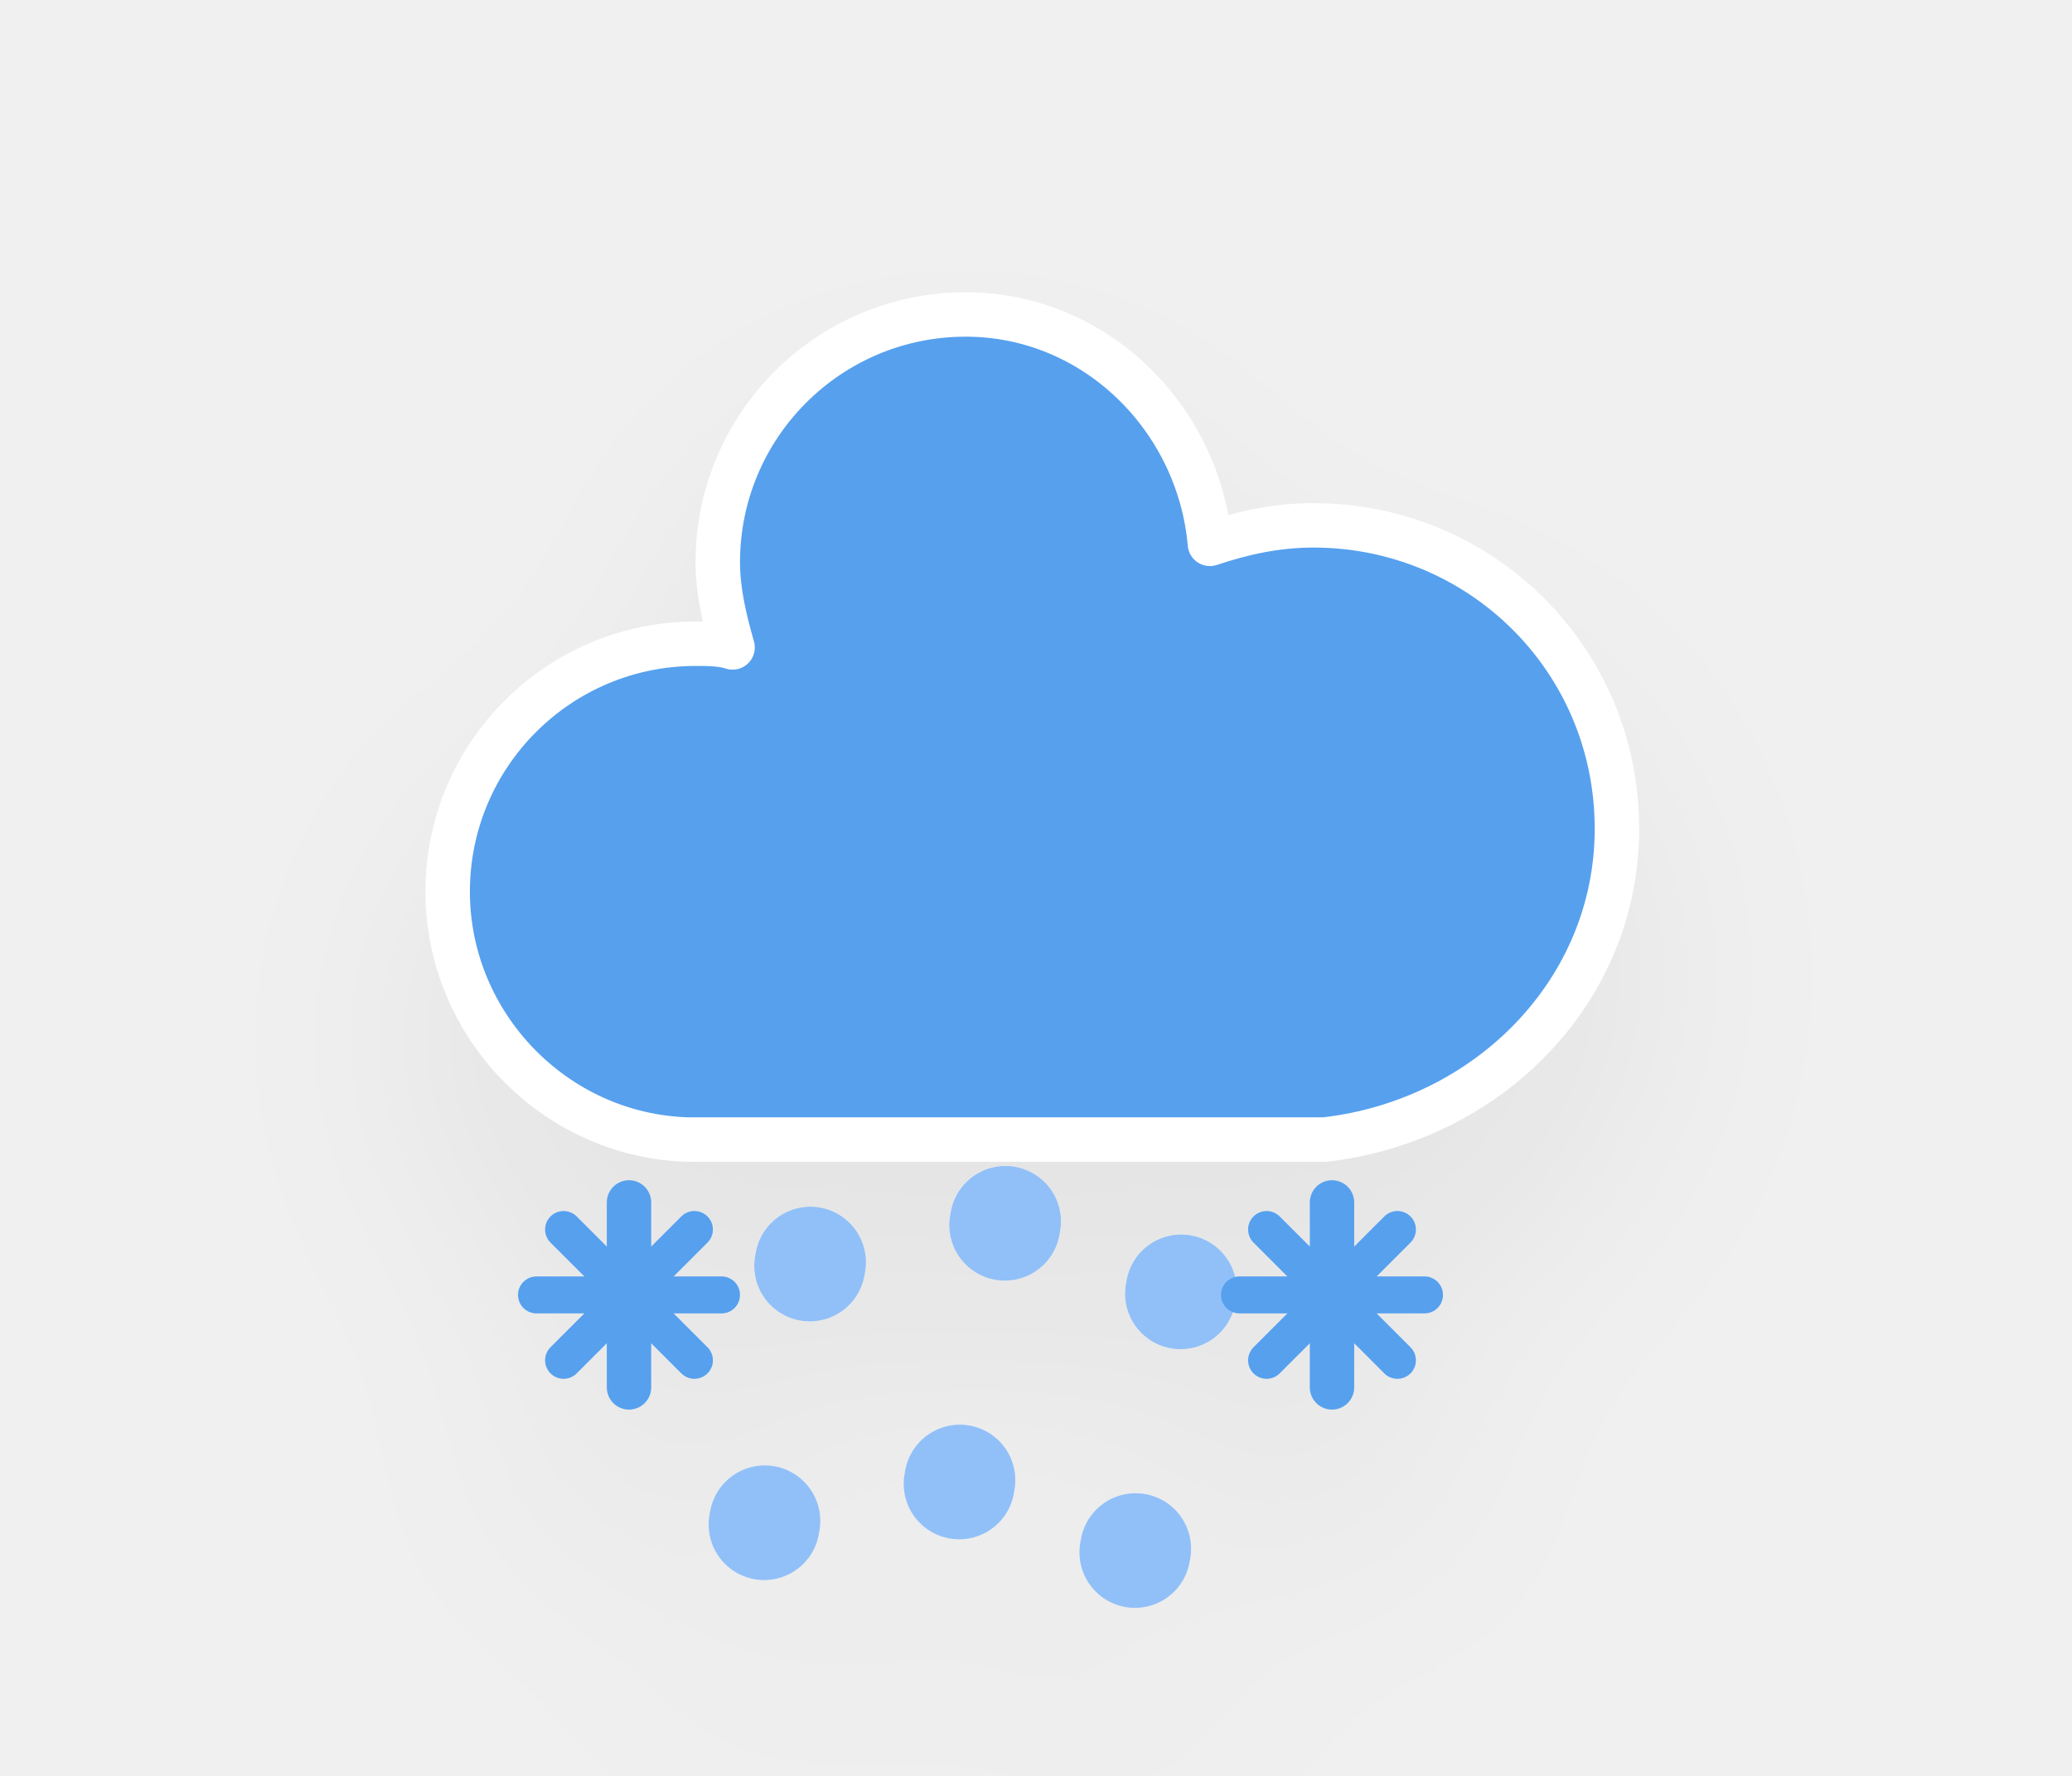
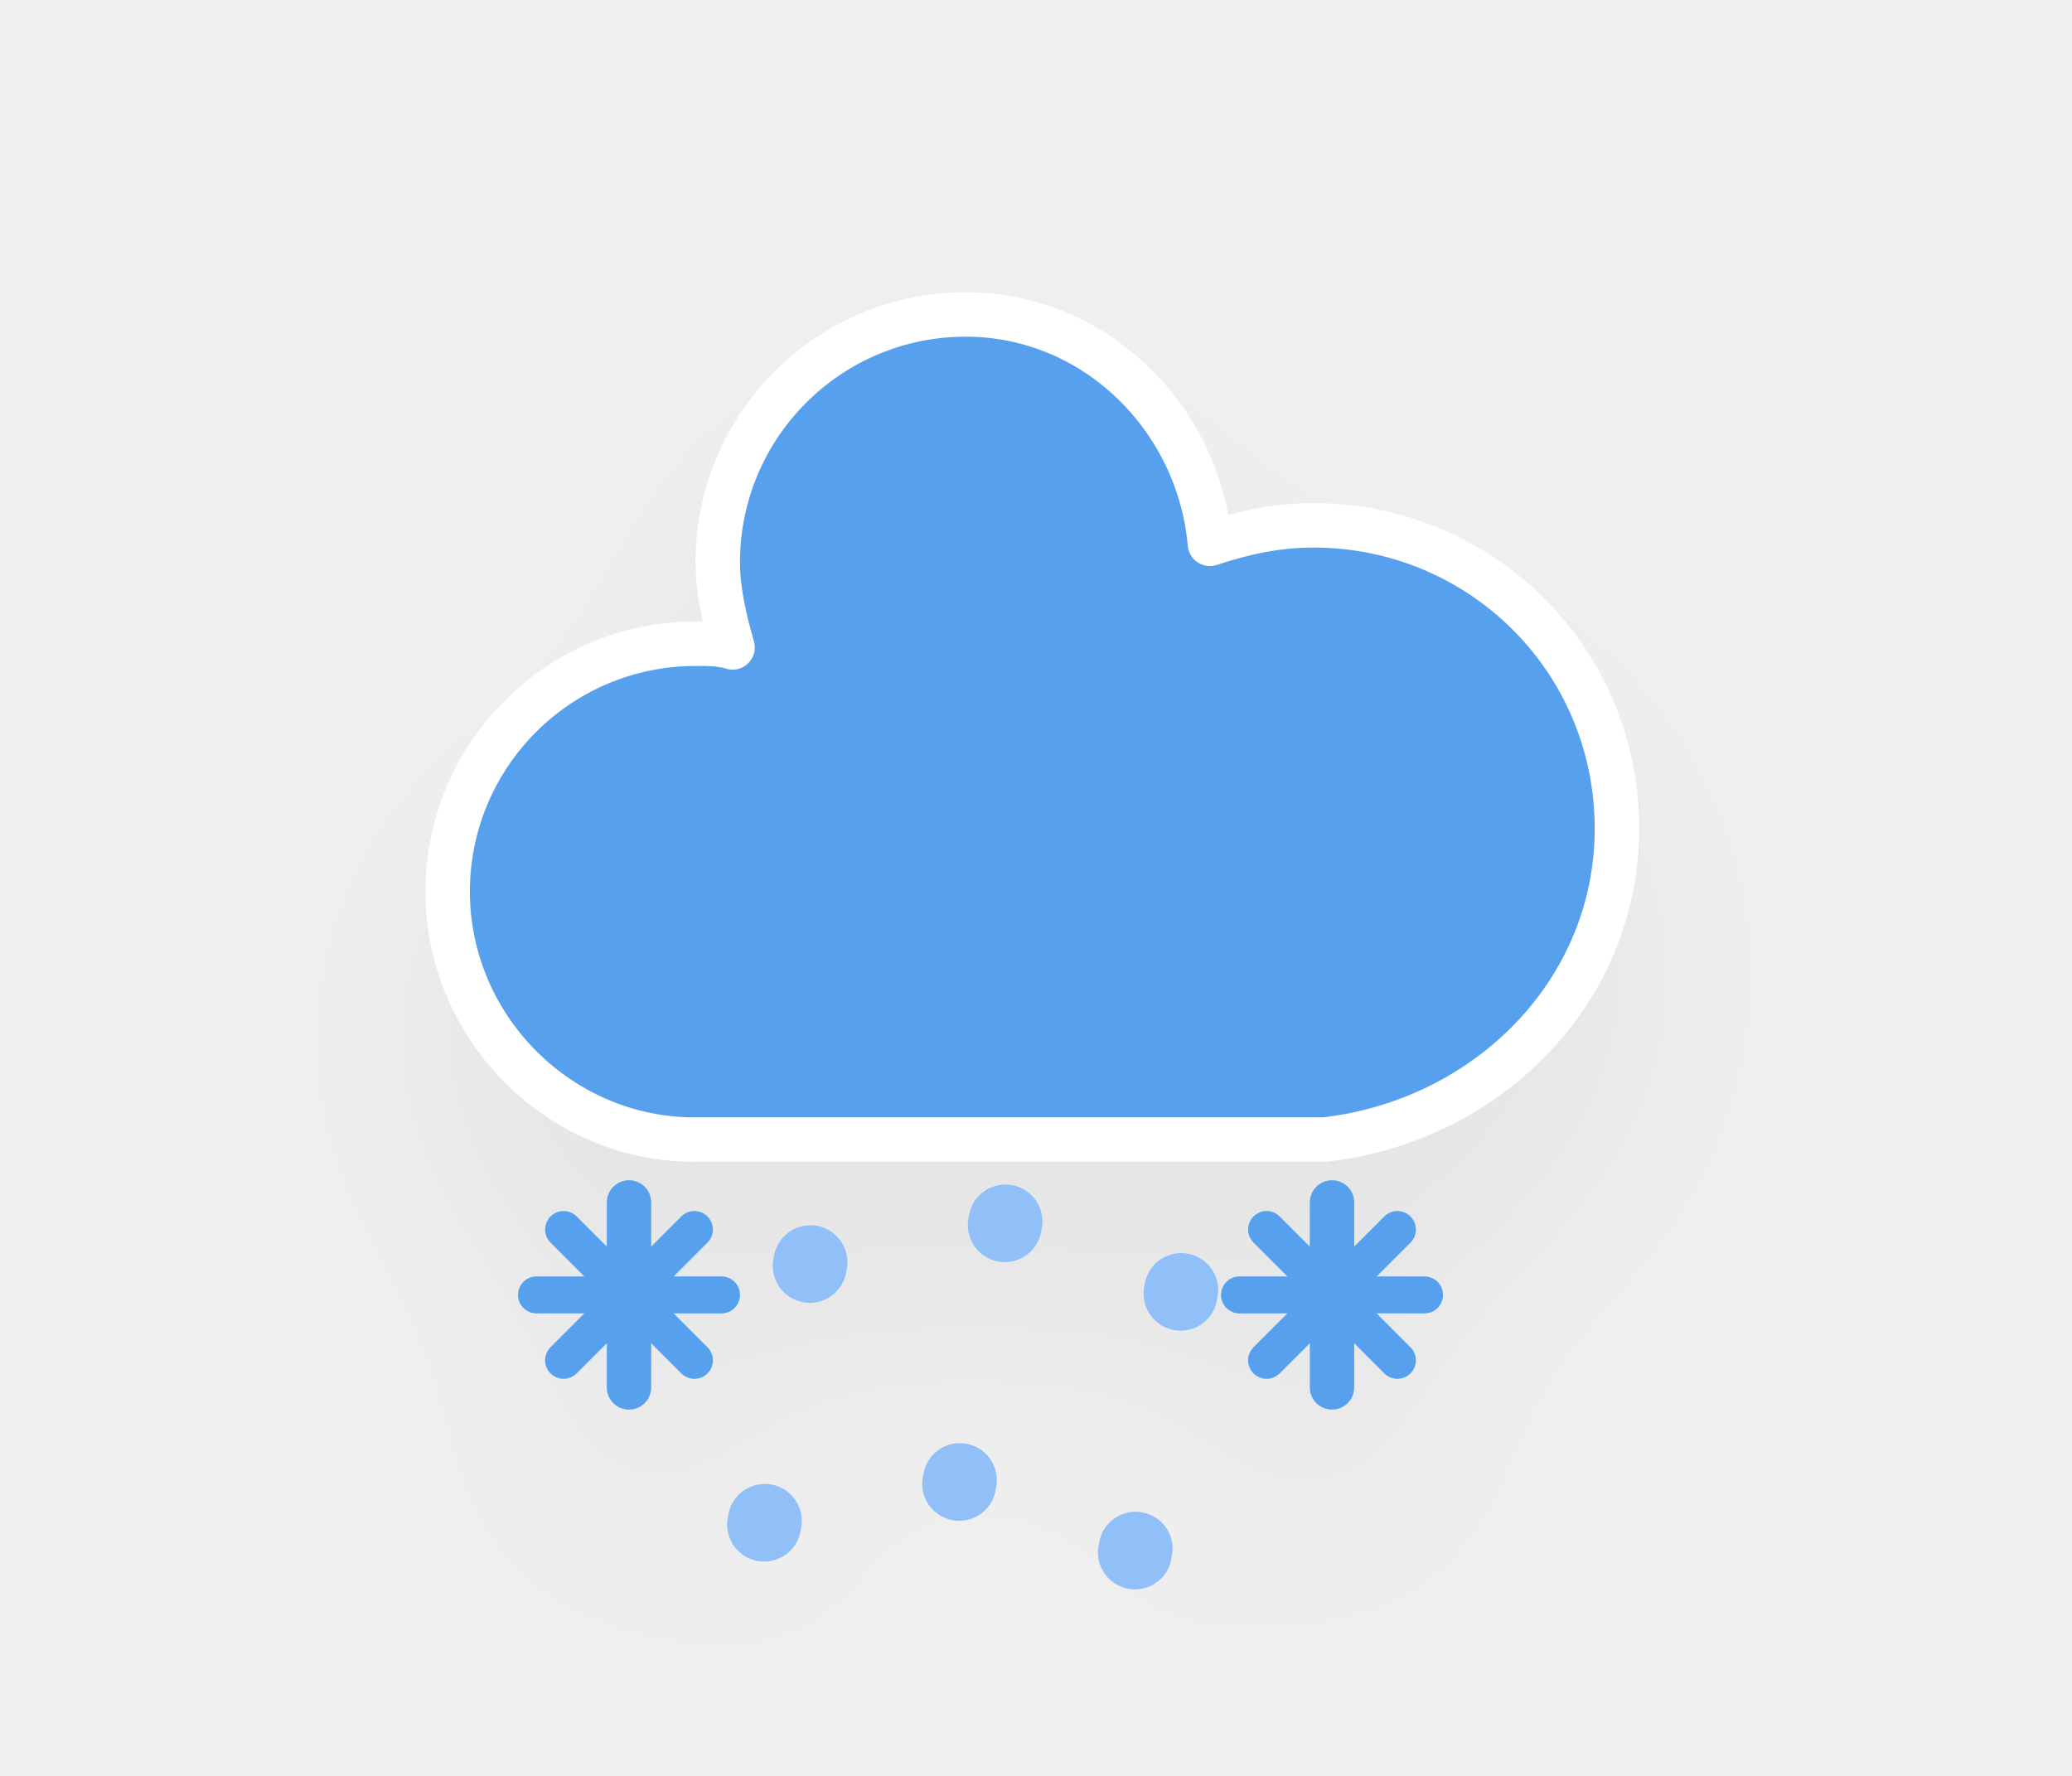
<svg xmlns="http://www.w3.org/2000/svg" width="56" height="48" version="1.1">
  <defs>
    <filter id="blur" x="-.247" y="-.228" width="1.494" height="1.576">
      <feGaussianBlur in="SourceAlpha" stdDeviation="3" />
      <feOffset dx="0" dy="4" result="offsetblur" />
      <feComponentTransfer>
        <feFuncA slope="0.05" type="linear" />
      </feComponentTransfer>
      <feMerge>
        <feMergeNode />
        <feMergeNode in="SourceGraphic" />
      </feMerge>
    </filter>
    <style type="text/css">
- /*
+       
+       /*
** RAIN
*/
- @keyframes am-weather-rain {
-   0% {
-     stroke-dashoffset: 0;
-   }
- 
-   100% {
-     stroke-dashoffset: -100;
-   }
- }
- 
- .am-weather-rain-1 {
-   -webkit-animation-name: am-weather-rain;
-      -moz-animation-name: am-weather-rain;
-       -ms-animation-name: am-weather-rain;
-           animation-name: am-weather-rain;
-   -webkit-animation-duration: 8s;
-      -moz-animation-duration: 8s;
-       -ms-animation-duration: 8s;
-           animation-duration: 8s;
-   -webkit-animation-timing-function: linear;
-      -moz-animation-timing-function: linear;
-       -ms-animation-timing-function: linear;
-           animation-timing-function: linear;
-   -webkit-animation-iteration-count: infinite;
-      -moz-animation-iteration-count: infinite;
-       -ms-animation-iteration-count: infinite;
-           animation-iteration-count: infinite;
- }
- 
- .am-weather-rain-2 {
-   -webkit-animation-name: am-weather-rain;
-      -moz-animation-name: am-weather-rain;
-       -ms-animation-name: am-weather-rain;
-           animation-name: am-weather-rain;
-   -webkit-animation-delay: 0.25s;
-      -moz-animation-delay: 0.25s;
-       -ms-animation-delay: 0.25s;
-           animation-delay: 0.25s;
-   -webkit-animation-duration: 8s;
-      -moz-animation-duration: 8s;
-       -ms-animation-duration: 8s;
-           animation-duration: 8s;
-   -webkit-animation-timing-function: linear;
-      -moz-animation-timing-function: linear;
-       -ms-animation-timing-function: linear;
-           animation-timing-function: linear;
-   -webkit-animation-iteration-count: infinite;
-      -moz-animation-iteration-count: infinite;
-       -ms-animation-iteration-count: infinite;
-           animation-iteration-count: infinite;
- }
- 
- /*
+       @keyframes am-weather-rain {
+         0% {
+           stroke-dashoffset: 0;
+         }
+ 
+         100% {
+           stroke-dashoffset: -100;
+         }
+       }
+ 
+       .am-weather-rain-1 {
+         -webkit-animation-name: am-weather-rain;
+         -moz-animation-name: am-weather-rain;
+         -ms-animation-name: am-weather-rain;
+         animation-name: am-weather-rain;
+         -webkit-animation-duration: 8s;
+         -moz-animation-duration: 8s;
+         -ms-animation-duration: 8s;
+         animation-duration: 8s;
+         -webkit-animation-timing-function: linear;
+         -moz-animation-timing-function: linear;
+         -ms-animation-timing-function: linear;
+         animation-timing-function: linear;
+         -webkit-animation-iteration-count: infinite;
+         -moz-animation-iteration-count: infinite;
+         -ms-animation-iteration-count: infinite;
+         animation-iteration-count: infinite;
+       }
+ 
+       .am-weather-rain-2 {
+         -webkit-animation-name: am-weather-rain;
+         -moz-animation-name: am-weather-rain;
+         -ms-animation-name: am-weather-rain;
+         animation-name: am-weather-rain;
+         -webkit-animation-delay: 0.25s;
+         -moz-animation-delay: 0.25s;
+         -ms-animation-delay: 0.25s;
+         animation-delay: 0.25s;
+         -webkit-animation-duration: 8s;
+         -moz-animation-duration: 8s;
+         -ms-animation-duration: 8s;
+         animation-duration: 8s;
+         -webkit-animation-timing-function: linear;
+         -moz-animation-timing-function: linear;
+         -ms-animation-timing-function: linear;
+         animation-timing-function: linear;
+         -webkit-animation-iteration-count: infinite;
+         -moz-animation-iteration-count: infinite;
+         -ms-animation-iteration-count: infinite;
+         animation-iteration-count: infinite;
+       }
+ 
+       /*
** SNOW
*/
- @keyframes am-weather-snow {
-   0% {
-     -webkit-transform: translateX(0) translateY(0);
-        -moz-transform: translateX(0) translateY(0);
-         -ms-transform: translateX(0) translateY(0);
-             transform: translateX(0) translateY(0);
-   }
- 
-   33.33% {
-     -webkit-transform: translateX(-1.2px) translateY(2px);
-        -moz-transform: translateX(-1.2px) translateY(2px);
-         -ms-transform: translateX(-1.2px) translateY(2px);
-             transform: translateX(-1.2px) translateY(2px);
-   }
- 
-   66.66% {
-     -webkit-transform: translateX(1.4px) translateY(4px);
-        -moz-transform: translateX(1.4px) translateY(4px);
-         -ms-transform: translateX(1.4px) translateY(4px);
-             transform: translateX(1.4px) translateY(4px);
-     opacity: 1;
-   }
- 
-   100% {
-     -webkit-transform: translateX(-1.6px) translateY(6px);
-        -moz-transform: translateX(-1.6px) translateY(6px);
-         -ms-transform: translateX(-1.6px) translateY(6px);
-             transform: translateX(-1.6px) translateY(6px);
-     opacity: 0;
-   }
- }
- 
- .am-weather-snow-1 {
-   -webkit-animation-name: am-weather-snow;
-      -moz-animation-name: am-weather-snow;
-       -ms-animation-name: am-weather-snow;
-           animation-name: am-weather-snow;
-   -webkit-animation-duration: 2s;
-      -moz-animation-duration: 2s;
-       -ms-animation-duration: 2s;
-           animation-duration: 2s;
-   -webkit-animation-timing-function: linear;
-      -moz-animation-timing-function: linear;
-       -ms-animation-timing-function: linear;
-           animation-timing-function: linear;
-   -webkit-animation-iteration-count: infinite;
-      -moz-animation-iteration-count: infinite;
-       -ms-animation-iteration-count: infinite;
-           animation-iteration-count: infinite;
- }
- 
- .am-weather-snow-2 {
-   -webkit-animation-name: am-weather-snow;
-      -moz-animation-name: am-weather-snow;
-       -ms-animation-name: am-weather-snow;
-           animation-name: am-weather-snow;
-   -webkit-animation-delay: 1.2s;
-      -moz-animation-delay: 1.2s;
-       -ms-animation-delay: 1.2s;
-           animation-delay: 1.2s;
-   -webkit-animation-duration: 2s;
-      -moz-animation-duration: 2s;
-       -ms-animation-duration: 2s;
-           animation-duration: 2s;
-   -webkit-animation-timing-function: linear;
-      -moz-animation-timing-function: linear;
-       -ms-animation-timing-function: linear;
-           animation-timing-function: linear;
-   -webkit-animation-iteration-count: infinite;
-      -moz-animation-iteration-count: infinite;
-       -ms-animation-iteration-count: infinite;
-           animation-iteration-count: infinite;
- }
-         </style>
+       @keyframes am-weather-snow {
+         0% {
+           -webkit-transform: translateX(0) translateY(0);
+           -moz-transform: translateX(0) translateY(0);
+           -ms-transform: translateX(0) translateY(0);
+           transform: translateX(0) translateY(0);
+         }
+ 
+         33.33% {
+           -webkit-transform: translateX(-1.2px) translateY(2px);
+           -moz-transform: translateX(-1.2px) translateY(2px);
+           -ms-transform: translateX(-1.2px) translateY(2px);
+           transform: translateX(-1.2px) translateY(2px);
+         }
+ 
+         66.66% {
+           -webkit-transform: translateX(1.4px) translateY(4px);
+           -moz-transform: translateX(1.4px) translateY(4px);
+           -ms-transform: translateX(1.4px) translateY(4px);
+           transform: translateX(1.4px) translateY(4px);
+           opacity: 1;
+         }
+ 
+         100% {
+           -webkit-transform: translateX(-1.6px) translateY(6px);
+           -moz-transform: translateX(-1.6px) translateY(6px);
+           -ms-transform: translateX(-1.6px) translateY(6px);
+           transform: translateX(-1.6px) translateY(6px);
+           opacity: 0;
+         }
+       }
+ 
+       .am-weather-snow-1 {
+         -webkit-animation-name: am-weather-snow;
+         -moz-animation-name: am-weather-snow;
+         -ms-animation-name: am-weather-snow;
+         animation-name: am-weather-snow;
+         -webkit-animation-duration: 2s;
+         -moz-animation-duration: 2s;
+         -ms-animation-duration: 2s;
+         animation-duration: 2s;
+         -webkit-animation-timing-function: linear;
+         -moz-animation-timing-function: linear;
+         -ms-animation-timing-function: linear;
+         animation-timing-function: linear;
+         -webkit-animation-iteration-count: infinite;
+         -moz-animation-iteration-count: infinite;
+         -ms-animation-iteration-count: infinite;
+         animation-iteration-count: infinite;
+       }
+ 
+       .am-weather-snow-2 {
+         -webkit-animation-name: am-weather-snow;
+         -moz-animation-name: am-weather-snow;
+         -ms-animation-name: am-weather-snow;
+         animation-name: am-weather-snow;
+         -webkit-animation-delay: 1.2s;
+         -moz-animation-delay: 1.2s;
+         -ms-animation-delay: 1.2s;
+         animation-delay: 1.2s;
+         -webkit-animation-duration: 2s;
+         -moz-animation-duration: 2s;
+         -ms-animation-duration: 2s;
+         animation-duration: 2s;
+         -webkit-animation-timing-function: linear;
+         -moz-animation-timing-function: linear;
+         -ms-animation-timing-function: linear;
+         animation-timing-function: linear;
+         -webkit-animation-iteration-count: infinite;
+         -moz-animation-iteration-count: infinite;
+         -ms-animation-iteration-count: infinite;
+         animation-iteration-count: infinite;
+       }
+ 
+       /*
+ ** CLOUDS
+ */
+       @keyframes am-weather-cloud-2 {
+         0% {
+           -webkit-transform: translate(0px, 0px);
+           -moz-transform: translate(0px, 0px);
+           -ms-transform: translate(0px, 0px);
+           transform: translate(0px, 0px);
+         }
+ 
+         50% {
+           -webkit-transform: translate(2px, 0px);
+           -moz-transform: translate(2px, 0px);
+           -ms-transform: translate(2px, 0px);
+           transform: translate(2px, 0px);
+         }
+ 
+         100% {
+           -webkit-transform: translate(0px, 0px);
+           -moz-transform: translate(0px, 0px);
+           -ms-transform: translate(0px, 0px);
+           transform: translate(0px, 0px);
+         }
+       }
+ 
+       .am-weather-cloud-2 {
+         -webkit-animation-name: am-weather-cloud-2;
+         -moz-animation-name: am-weather-cloud-2;
+         animation-name: am-weather-cloud-2;
+         -webkit-animation-duration: 3s;
+         -moz-animation-duration: 3s;
+         animation-duration: 3s;
+         -webkit-animation-timing-function: linear;
+         -moz-animation-timing-function: linear;
+         animation-timing-function: linear;
+         -webkit-animation-iteration-count: infinite;
+         -moz-animation-iteration-count: infinite;
+         animation-iteration-count: infinite;
+       }
+       
+     </style>
  </defs>
-   <g transform="translate(-4,-12)" filter="url(#blur)">
-     <g transform="translate(20,10)">
+   <g transform="translate(16,-2)" filter="url(#blur)">
+     <g class="am-weather-cloud-3" style="-moz-animation-duration:3s;-moz-animation-iteration-count:infinite;-moz-animation-name:am-weather-cloud-2;-moz-animation-timing-function:linear;-webkit-animation-duration:3s;-webkit-animation-iteration-count:infinite;-webkit-animation-name:am-weather-cloud-2;-webkit-animation-timing-function:linear">
      <path transform="translate(-20,-11)" d="m47.7 35.4c0-4.6-3.7-8.2-8.2-8.2-1 0-1.9 0.2-2.8 0.5-0.3-3.4-3.1-6.2-6.6-6.2-3.7 0-6.7 3-6.7 6.7 0 0.8 0.2 1.6 0.4 2.3-0.3-0.1-0.7-0.1-1-0.1-3.7 0-6.7 3-6.7 6.7 0 3.6 2.9 6.6 6.5 6.7h17.2c4.4-0.5 7.9-4 7.9-8.4z" fill="#57a0ee" stroke="#fff" stroke-linejoin="round" stroke-width="1.2" />
    </g>
-     <g transform="rotate(10,-247.39,200.17)" fill="none" stroke="#91c0f8" stroke-dasharray="0.1, 7" stroke-linecap="round" stroke-width="3">
+     <g transform="translate(-20,-10) rotate(10,-247.39,200.17)" fill="none" stroke="#91c0f8" stroke-dasharray="0.1, 7" stroke-linecap="round" stroke-width="2">
      <line class="am-weather-rain-1" transform="translate(-5,1)" y2="8" style="-moz-animation-duration:8s;-moz-animation-iteration-count:infinite;-moz-animation-name:am-weather-rain;-moz-animation-timing-function:linear;-ms-animation-duration:8s;-ms-animation-iteration-count:infinite;-ms-animation-name:am-weather-rain;-ms-animation-timing-function:linear;-webkit-animation-duration:8s;-webkit-animation-iteration-count:infinite;-webkit-animation-name:am-weather-rain;-webkit-animation-timing-function:linear" />
      <line class="am-weather-rain-2" transform="translate(0,-1)" y2="8" style="-moz-animation-delay:0.25s;-moz-animation-duration:8s;-moz-animation-iteration-count:infinite;-moz-animation-name:am-weather-rain;-moz-animation-timing-function:linear;-ms-animation-delay:0.25s;-ms-animation-duration:8s;-ms-animation-iteration-count:infinite;-ms-animation-name:am-weather-rain;-ms-animation-timing-function:linear;-webkit-animation-delay:0.25s;-webkit-animation-duration:8s;-webkit-animation-iteration-count:infinite;-webkit-animation-name:am-weather-rain;-webkit-animation-timing-function:linear" />
      <line class="am-weather-rain-1" transform="translate(5)" y2="8" style="-moz-animation-duration:8s;-moz-animation-iteration-count:infinite;-moz-animation-name:am-weather-rain;-moz-animation-timing-function:linear;-ms-animation-duration:8s;-ms-animation-iteration-count:infinite;-ms-animation-name:am-weather-rain;-ms-animation-timing-function:linear;-webkit-animation-duration:8s;-webkit-animation-iteration-count:infinite;-webkit-animation-name:am-weather-rain;-webkit-animation-timing-function:linear" />
    </g>
-     <g class="am-weather-snow-1" style="-moz-animation-duration:2s;-moz-animation-iteration-count:infinite;-moz-animation-name:am-weather-snow;-moz-animation-timing-function:linear;-ms-animation-duration:2s;-ms-animation-iteration-count:infinite;-ms-animation-name:am-weather-snow;-ms-animation-timing-function:linear;-webkit-animation-duration:2s;-webkit-animation-iteration-count:infinite;-webkit-animation-name:am-weather-snow;-webkit-animation-timing-function:linear">
-       <g transform="translate(21,38)" fill="none" stroke="#57a0ee" stroke-linecap="round">
+     <g class="am-weather-snow-1">
+       <g transform="translate(1,28)" fill="none" stroke="#57a0ee" stroke-linecap="round">
        <line transform="translate(0,9)" y1="-2.5" y2="2.5" stroke-width="1.2" />
        <line transform="rotate(45,-10.864,4.5)" y1="-2.5" y2="2.5" />
        <line transform="rotate(90,-4.5,4.5)" y1="-2.5" y2="2.5" />
        <line transform="rotate(135,-1.864,4.5)" y1="-2.5" y2="2.5" />
      </g>
    </g>
-     <g class="am-weather-snow-2" style="-moz-animation-delay:1.2s;-moz-animation-duration:2s;-moz-animation-iteration-count:infinite;-moz-animation-name:am-weather-snow;-moz-animation-timing-function:linear;-ms-animation-delay:1.2s;-ms-animation-duration:2s;-ms-animation-iteration-count:infinite;-ms-animation-name:am-weather-snow;-ms-animation-timing-function:linear;-webkit-animation-delay:1.2s;-webkit-animation-duration:2s;-webkit-animation-iteration-count:infinite;-webkit-animation-name:am-weather-snow;-webkit-animation-timing-function:linear">
-       <g transform="translate(40,38)" fill="none" stroke="#57a0ee" stroke-linecap="round">
+     <g class="am-weather-snow-2">
+       <g transform="translate(20,28)" fill="none" stroke="#57a0ee" stroke-linecap="round">
        <line transform="translate(0,9)" y1="-2.5" y2="2.5" stroke-width="1.2" />
        <line transform="rotate(45,-10.864,4.5)" y1="-2.5" y2="2.5" />
        <line transform="rotate(90,-4.5,4.5)" y1="-2.5" y2="2.5" />
        <line transform="rotate(135,-1.864,4.5)" y1="-2.5" y2="2.5" />
      </g>
    </g>
  </g>
</svg>
